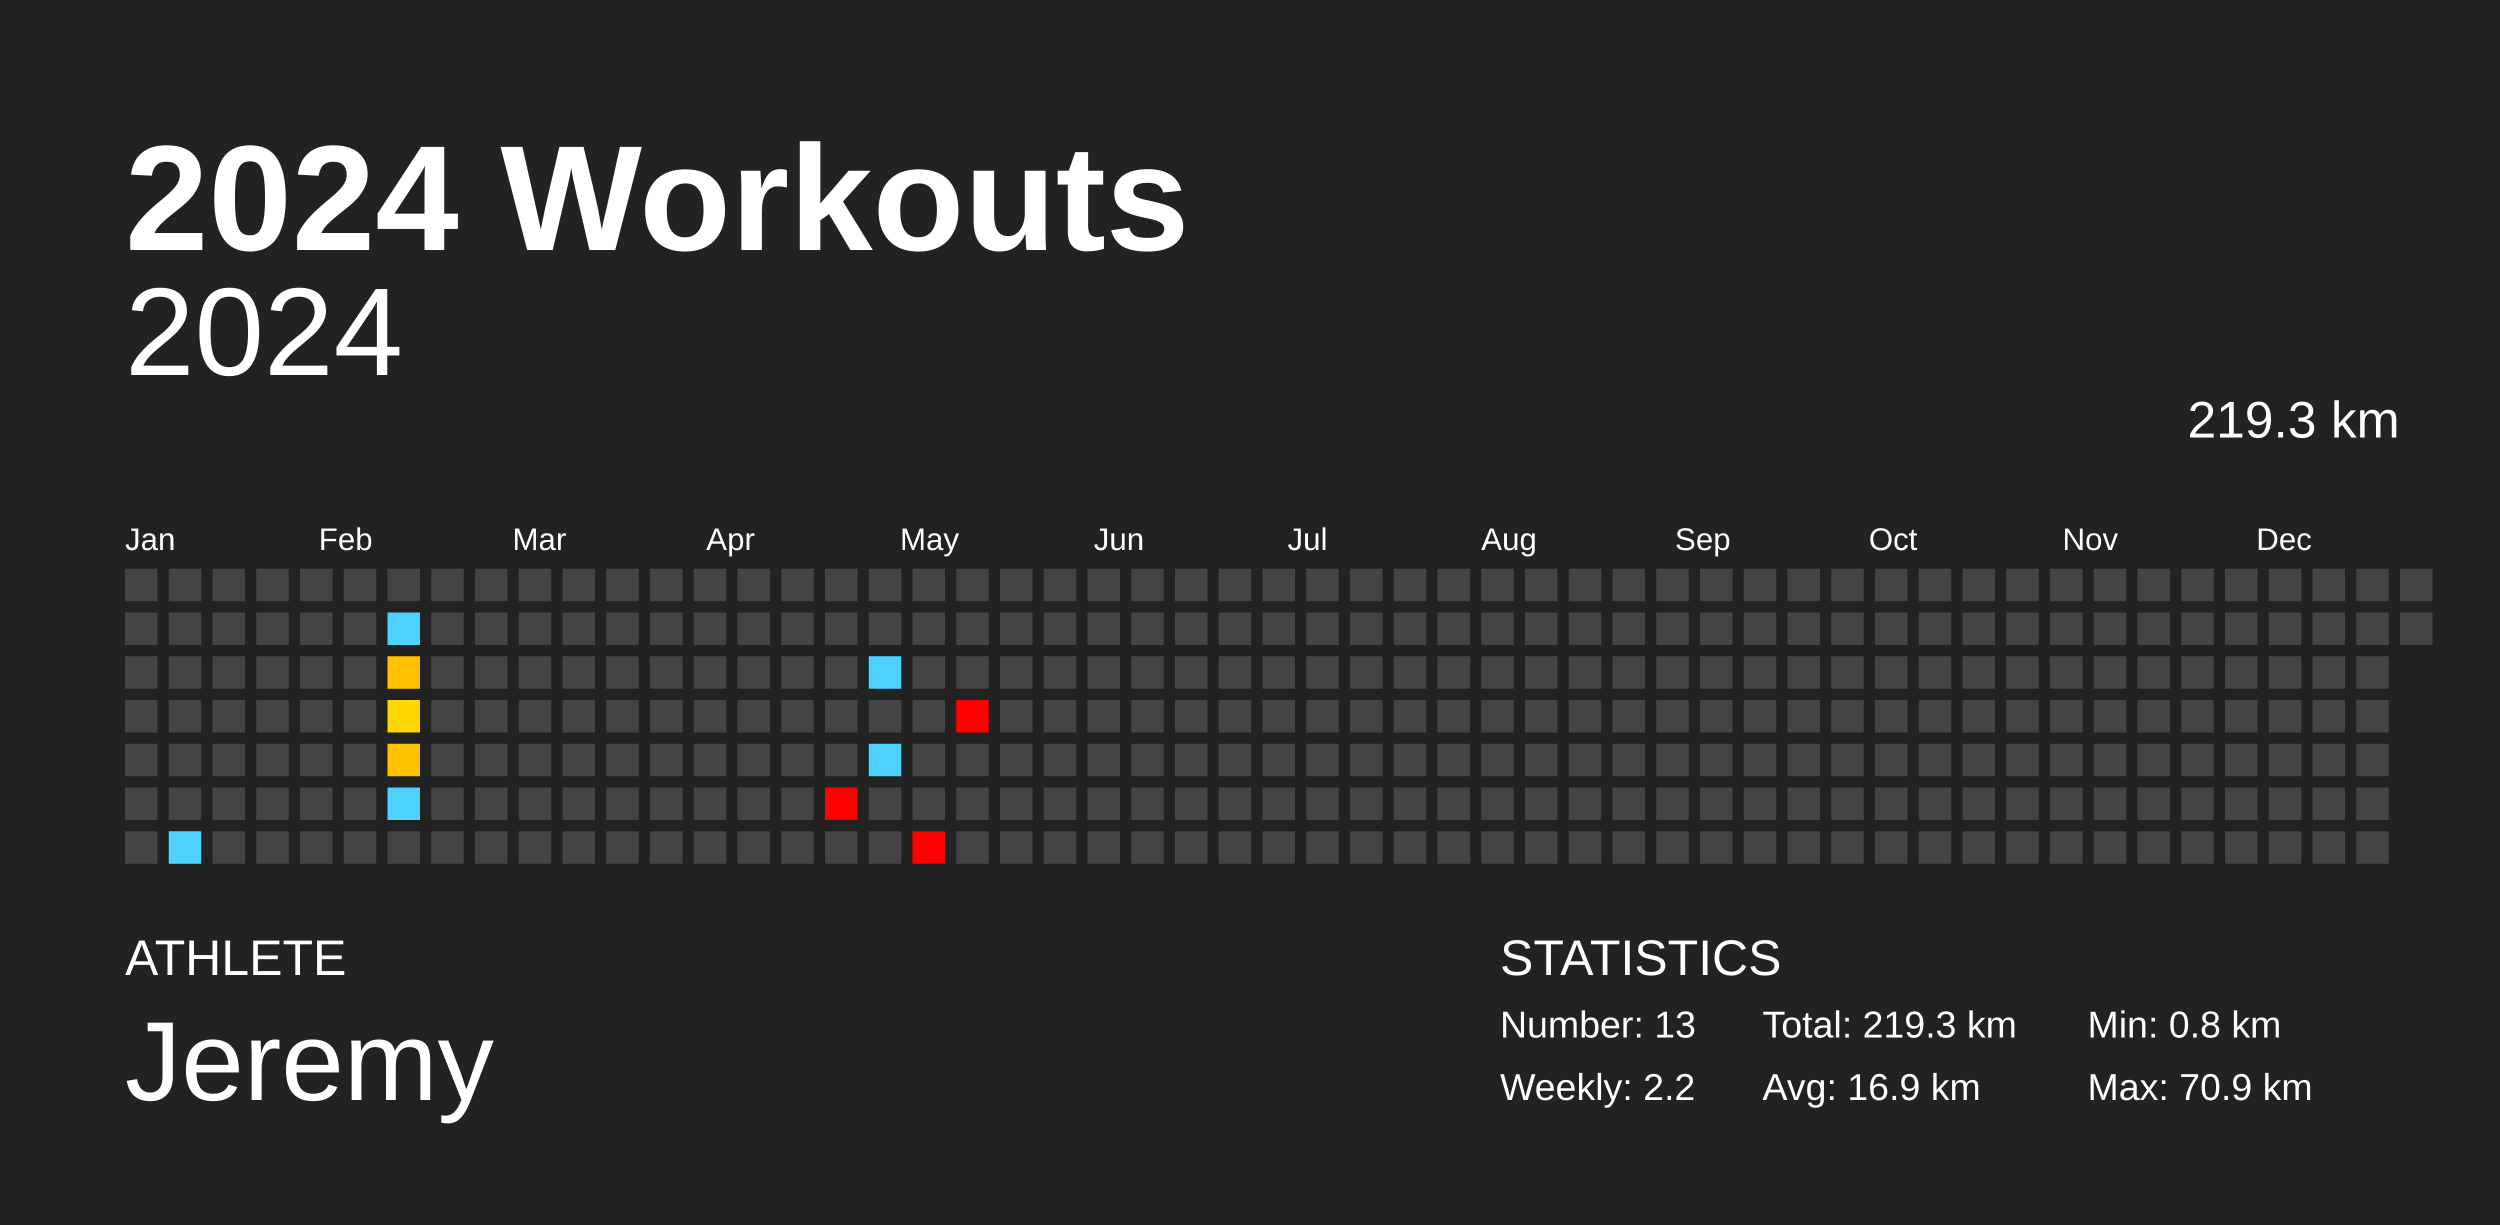
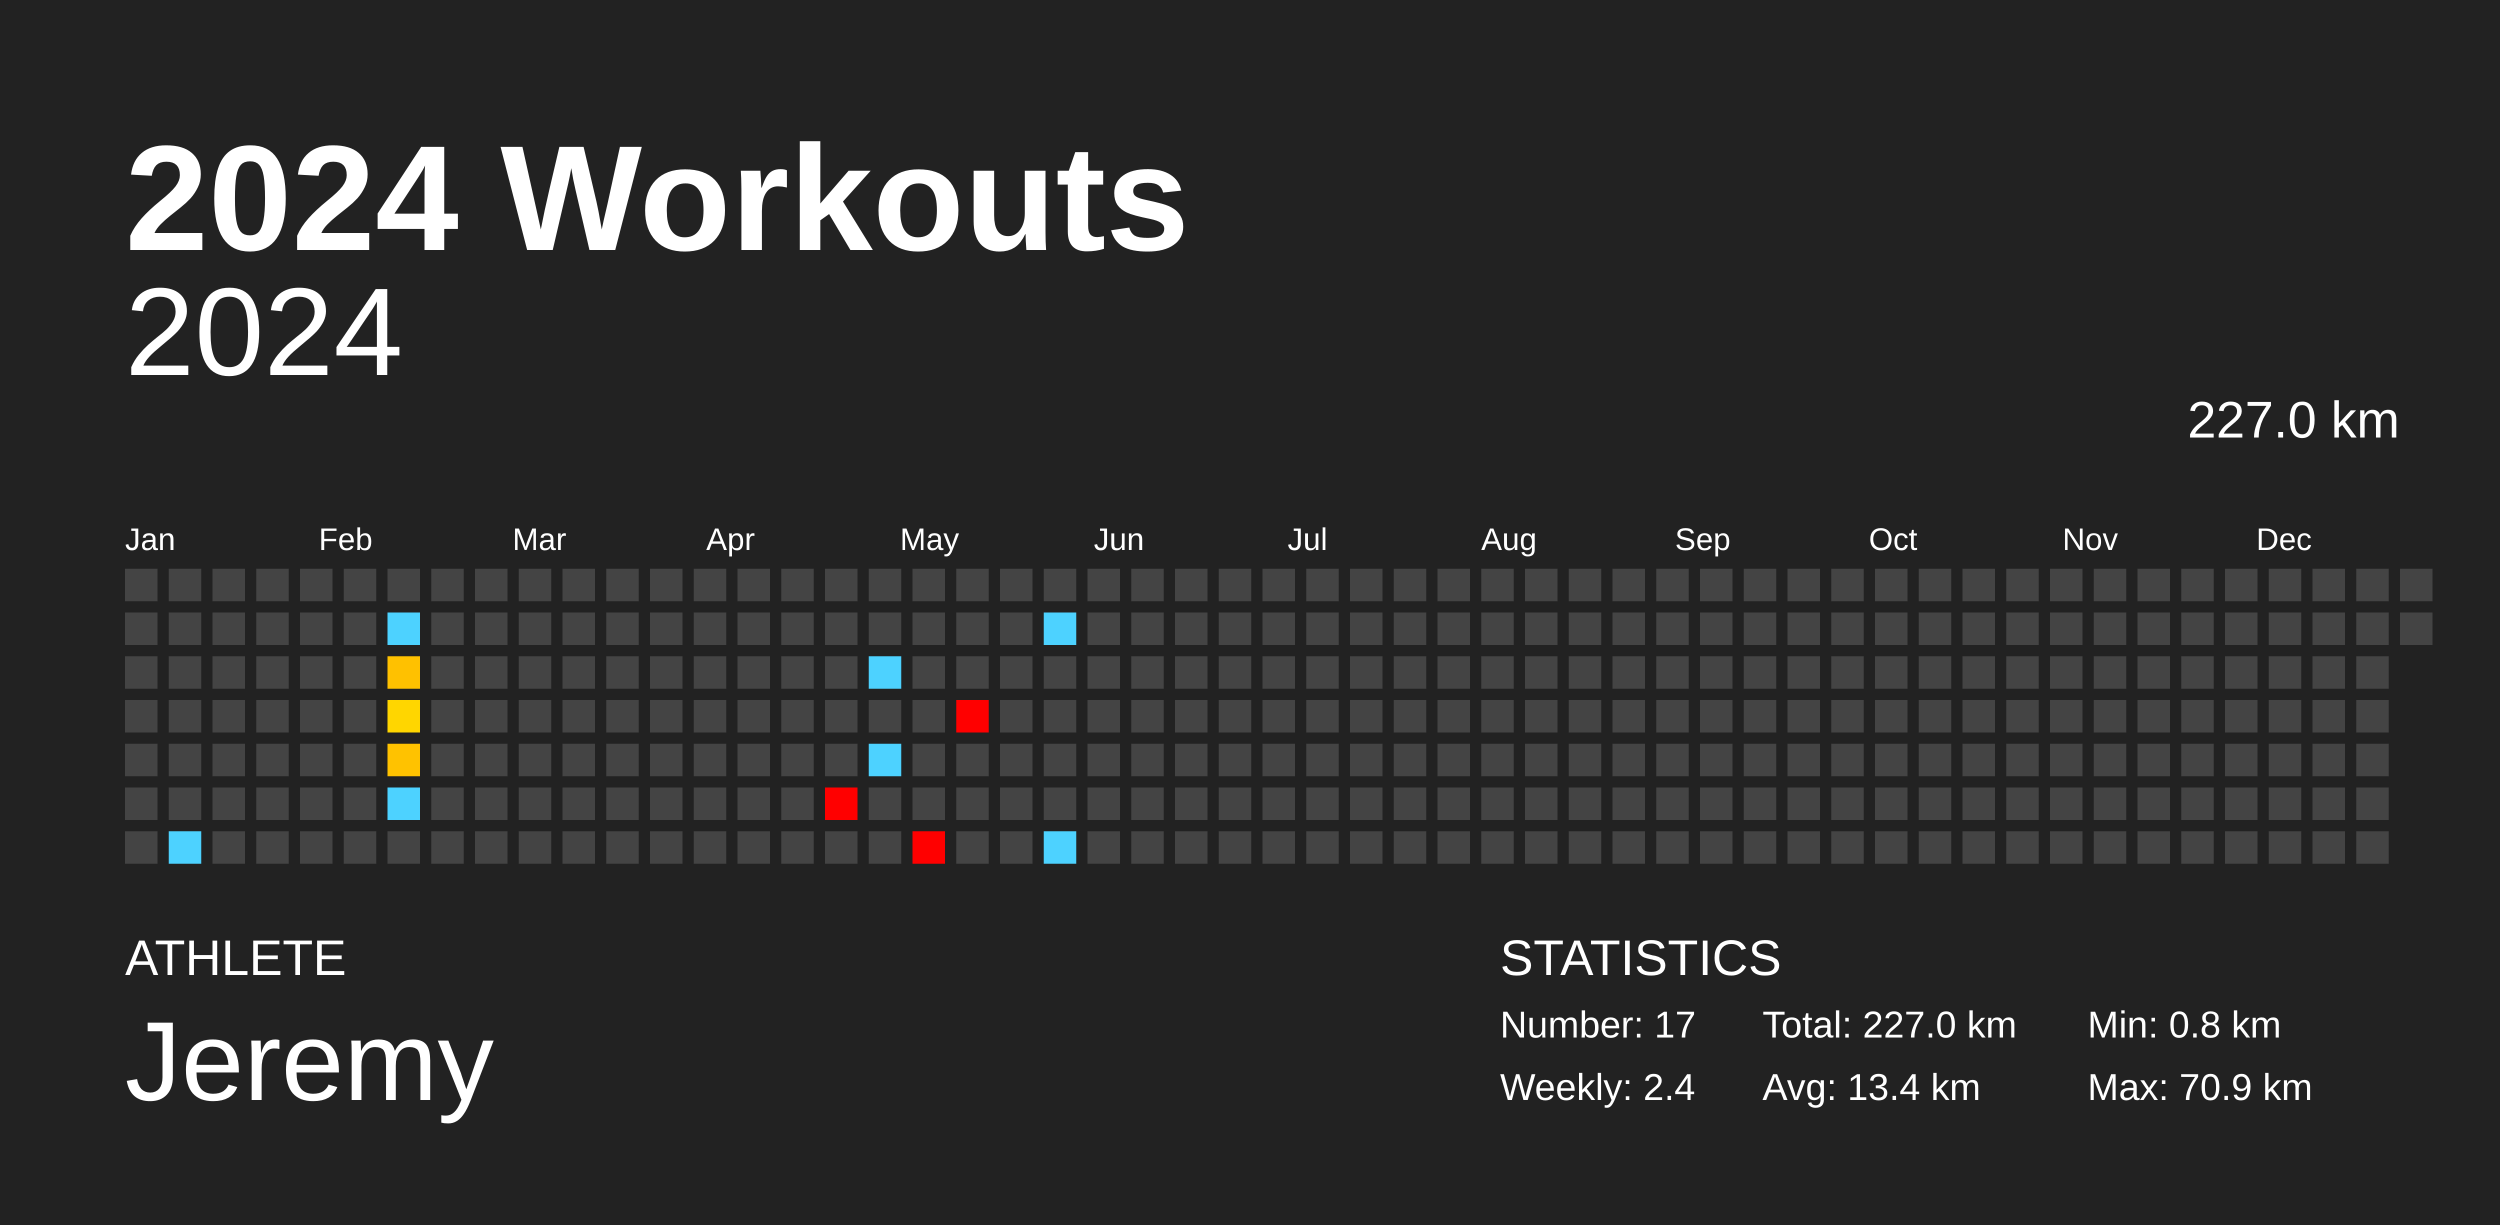
<svg xmlns="http://www.w3.org/2000/svg" baseProfile="full" height="98mm" version="1.1" viewBox="0,0,200,98" width="200mm">
  <defs />
  <rect fill="#222222" height="98" width="200" x="0" y="0" />
  <text fill="#FFFFFF" style="font-size:12px; font-family:Arial; font-weight:bold;" x="10" y="20">2024 Workouts</text>
  <text fill="#FFFFFF" style="font-size:4px; font-family:Arial" x="10" y="78">ATHLETE</text>
  <text fill="#FFFFFF" style="font-size:9px; font-family:Arial" x="10" y="88">Jeremy</text>
  <text fill="#FFFFFF" style="font-size:4px; font-family:Arial" x="120" y="78">STATISTICS</text>
-   <text fill="#FFFFFF" style="font-size:3px; font-family:Arial" x="120" y="83">Number: 13</text>
-   <text fill="#FFFFFF" style="font-size:3px; font-family:Arial" x="120" y="88">Weekly: 2.2</text>
-   <text fill="#FFFFFF" style="font-size:3px; font-family:Arial" x="141" y="83">Total: 219.3 km</text>
-   <text fill="#FFFFFF" style="font-size:3px; font-family:Arial" x="141" y="88">Avg: 16.9 km</text>
+   <text fill="#FFFFFF" style="font-size:3px; font-family:Arial" x="120" y="83">Number: 17</text>
+   <text fill="#FFFFFF" style="font-size:3px; font-family:Arial" x="120" y="88">Weekly: 2.4</text>
+   <text fill="#FFFFFF" style="font-size:3px; font-family:Arial" x="141" y="83">Total: 227.0 km</text>
+   <text fill="#FFFFFF" style="font-size:3px; font-family:Arial" x="141" y="88">Avg: 13.4 km</text>
  <text fill="#FFFFFF" style="font-size:3px; font-family:Arial" x="167" y="83">Min: 0.8 km</text>
  <text fill="#FFFFFF" style="font-size:3px; font-family:Arial" x="167" y="88">Max: 70.9 km</text>
  <text alignment-baseline="hanging" fill="#FFFFFF" style="font-size:10.0px; font-family:Arial;" x="10" y="30">2024</text>
-   <text alignment-baseline="hanging" fill="#FFFFFF" style="font-size:4.125px; font-family:Arial;" x="175" y="35">219.3 km</text>
+   <text alignment-baseline="hanging" fill="#FFFFFF" style="font-size:4.125px; font-family:Arial;" x="175" y="35">227.0 km</text>
  <text fill="#FFFFFF" style="font-size:2.5px; font-family:Arial" x="10.0" y="44">Jan</text>
  <text fill="#FFFFFF" style="font-size:2.5px; font-family:Arial" x="25.5" y="44">Feb</text>
  <text fill="#FFFFFF" style="font-size:2.5px; font-family:Arial" x="41.0" y="44">Mar</text>
  <text fill="#FFFFFF" style="font-size:2.5px; font-family:Arial" x="56.5" y="44">Apr</text>
  <text fill="#FFFFFF" style="font-size:2.5px; font-family:Arial" x="72.0" y="44">May</text>
  <text fill="#FFFFFF" style="font-size:2.5px; font-family:Arial" x="87.5" y="44">Jun</text>
  <text fill="#FFFFFF" style="font-size:2.5px; font-family:Arial" x="103.0" y="44">Jul</text>
  <text fill="#FFFFFF" style="font-size:2.5px; font-family:Arial" x="118.5" y="44">Aug</text>
  <text fill="#FFFFFF" style="font-size:2.5px; font-family:Arial" x="134.0" y="44">Sep</text>
  <text fill="#FFFFFF" style="font-size:2.5px; font-family:Arial" x="149.5" y="44">Oct</text>
  <text fill="#FFFFFF" style="font-size:2.5px; font-family:Arial" x="165.0" y="44">Nov</text>
  <text fill="#FFFFFF" style="font-size:2.5px; font-family:Arial" x="180.5" y="44">Dec</text>
  <rect fill="#444444" height="2.6" width="2.6" x="10.0" y="45.5" />
  <rect fill="#444444" height="2.6" width="2.6" x="10.0" y="49.0" />
  <rect fill="#444444" height="2.6" width="2.6" x="10.0" y="52.5" />
  <rect fill="#444444" height="2.6" width="2.6" x="10.0" y="56.0" />
  <rect fill="#444444" height="2.6" width="2.6" x="10.0" y="59.5" />
  <rect fill="#444444" height="2.6" width="2.6" x="10.0" y="63.0" />
  <rect fill="#444444" height="2.6" width="2.6" x="10.0" y="66.5" />
  <rect fill="#444444" height="2.6" width="2.6" x="13.5" y="45.5" />
  <rect fill="#444444" height="2.6" width="2.6" x="13.5" y="49.0" />
  <rect fill="#444444" height="2.6" width="2.6" x="13.5" y="52.5" />
  <rect fill="#444444" height="2.6" width="2.6" x="13.5" y="56.0" />
  <rect fill="#444444" height="2.6" width="2.6" x="13.5" y="59.5" />
  <rect fill="#444444" height="2.6" width="2.6" x="13.5" y="63.0" />
  <rect fill="#4dd2ff" height="2.6" width="2.6" x="13.5" y="66.5" />
  <rect fill="#444444" height="2.6" width="2.6" x="17.0" y="45.5" />
  <rect fill="#444444" height="2.6" width="2.6" x="17.0" y="49.0" />
  <rect fill="#444444" height="2.6" width="2.6" x="17.0" y="52.5" />
  <rect fill="#444444" height="2.6" width="2.6" x="17.0" y="56.0" />
  <rect fill="#444444" height="2.6" width="2.6" x="17.0" y="59.5" />
  <rect fill="#444444" height="2.6" width="2.6" x="17.0" y="63.0" />
  <rect fill="#444444" height="2.6" width="2.6" x="17.0" y="66.5" />
  <rect fill="#444444" height="2.6" width="2.6" x="20.5" y="45.5" />
  <rect fill="#444444" height="2.6" width="2.6" x="20.5" y="49.0" />
  <rect fill="#444444" height="2.6" width="2.6" x="20.5" y="52.5" />
  <rect fill="#444444" height="2.6" width="2.6" x="20.5" y="56.0" />
  <rect fill="#444444" height="2.6" width="2.6" x="20.5" y="59.5" />
  <rect fill="#444444" height="2.6" width="2.6" x="20.5" y="63.0" />
  <rect fill="#444444" height="2.6" width="2.6" x="20.5" y="66.5" />
  <rect fill="#444444" height="2.6" width="2.6" x="24.0" y="45.5" />
  <rect fill="#444444" height="2.6" width="2.6" x="24.0" y="49.0" />
  <rect fill="#444444" height="2.6" width="2.6" x="24.0" y="52.5" />
  <rect fill="#444444" height="2.6" width="2.6" x="24.0" y="56.0" />
  <rect fill="#444444" height="2.6" width="2.6" x="24.0" y="59.5" />
  <rect fill="#444444" height="2.6" width="2.6" x="24.0" y="63.0" />
  <rect fill="#444444" height="2.6" width="2.6" x="24.0" y="66.5" />
  <rect fill="#444444" height="2.6" width="2.6" x="27.5" y="45.5" />
  <rect fill="#444444" height="2.6" width="2.6" x="27.5" y="49.0" />
  <rect fill="#444444" height="2.6" width="2.6" x="27.5" y="52.5" />
  <rect fill="#444444" height="2.6" width="2.6" x="27.5" y="56.0" />
  <rect fill="#444444" height="2.6" width="2.6" x="27.5" y="59.5" />
  <rect fill="#444444" height="2.6" width="2.6" x="27.5" y="63.0" />
  <rect fill="#444444" height="2.6" width="2.6" x="27.5" y="66.5" />
  <rect fill="#444444" height="2.6" width="2.6" x="31.0" y="45.5" />
  <rect fill="#4dd2ff" height="2.6" width="2.6" x="31.0" y="49.0" />
  <rect fill="#ffc100" height="2.6" width="2.6" x="31.0" y="52.5" />
  <rect fill="#ffd600" height="2.6" width="2.6" x="31.0" y="56.0" />
  <rect fill="#ffc200" height="2.6" width="2.6" x="31.0" y="59.5" />
  <rect fill="#4dd2ff" height="2.6" width="2.6" x="31.0" y="63.0" />
  <rect fill="#444444" height="2.6" width="2.6" x="31.0" y="66.5" />
  <rect fill="#444444" height="2.6" width="2.6" x="34.5" y="45.5" />
  <rect fill="#444444" height="2.6" width="2.6" x="34.5" y="49.0" />
  <rect fill="#444444" height="2.6" width="2.6" x="34.5" y="52.5" />
  <rect fill="#444444" height="2.6" width="2.6" x="34.5" y="56.0" />
  <rect fill="#444444" height="2.6" width="2.6" x="34.5" y="59.5" />
  <rect fill="#444444" height="2.6" width="2.6" x="34.5" y="63.0" />
  <rect fill="#444444" height="2.6" width="2.6" x="34.5" y="66.5" />
  <rect fill="#444444" height="2.6" width="2.6" x="38.0" y="45.5" />
  <rect fill="#444444" height="2.6" width="2.6" x="38.0" y="49.0" />
  <rect fill="#444444" height="2.6" width="2.6" x="38.0" y="52.5" />
  <rect fill="#444444" height="2.6" width="2.6" x="38.0" y="56.0" />
  <rect fill="#444444" height="2.6" width="2.6" x="38.0" y="59.5" />
  <rect fill="#444444" height="2.6" width="2.6" x="38.0" y="63.0" />
  <rect fill="#444444" height="2.6" width="2.6" x="38.0" y="66.5" />
  <rect fill="#444444" height="2.6" width="2.6" x="41.5" y="45.5" />
  <rect fill="#444444" height="2.6" width="2.6" x="41.5" y="49.0" />
  <rect fill="#444444" height="2.6" width="2.6" x="41.5" y="52.5" />
  <rect fill="#444444" height="2.6" width="2.6" x="41.5" y="56.0" />
  <rect fill="#444444" height="2.6" width="2.6" x="41.5" y="59.5" />
  <rect fill="#444444" height="2.6" width="2.6" x="41.5" y="63.0" />
  <rect fill="#444444" height="2.6" width="2.6" x="41.5" y="66.5" />
  <rect fill="#444444" height="2.6" width="2.6" x="45.0" y="45.5" />
  <rect fill="#444444" height="2.6" width="2.6" x="45.0" y="49.0" />
  <rect fill="#444444" height="2.6" width="2.6" x="45.0" y="52.5" />
  <rect fill="#444444" height="2.6" width="2.6" x="45.0" y="56.0" />
  <rect fill="#444444" height="2.6" width="2.6" x="45.0" y="59.5" />
  <rect fill="#444444" height="2.6" width="2.6" x="45.0" y="63.0" />
  <rect fill="#444444" height="2.6" width="2.6" x="45.0" y="66.5" />
  <rect fill="#444444" height="2.6" width="2.6" x="48.5" y="45.5" />
  <rect fill="#444444" height="2.6" width="2.6" x="48.5" y="49.0" />
  <rect fill="#444444" height="2.6" width="2.6" x="48.5" y="52.5" />
  <rect fill="#444444" height="2.6" width="2.6" x="48.5" y="56.0" />
  <rect fill="#444444" height="2.6" width="2.6" x="48.5" y="59.5" />
  <rect fill="#444444" height="2.6" width="2.6" x="48.5" y="63.0" />
  <rect fill="#444444" height="2.6" width="2.6" x="48.5" y="66.5" />
  <rect fill="#444444" height="2.6" width="2.6" x="52.0" y="45.5" />
  <rect fill="#444444" height="2.6" width="2.6" x="52.0" y="49.0" />
  <rect fill="#444444" height="2.6" width="2.6" x="52.0" y="52.5" />
  <rect fill="#444444" height="2.6" width="2.6" x="52.0" y="56.0" />
  <rect fill="#444444" height="2.6" width="2.6" x="52.0" y="59.5" />
  <rect fill="#444444" height="2.6" width="2.6" x="52.0" y="63.0" />
  <rect fill="#444444" height="2.6" width="2.6" x="52.0" y="66.5" />
  <rect fill="#444444" height="2.6" width="2.6" x="55.5" y="45.5" />
  <rect fill="#444444" height="2.6" width="2.6" x="55.5" y="49.0" />
  <rect fill="#444444" height="2.6" width="2.6" x="55.5" y="52.5" />
  <rect fill="#444444" height="2.6" width="2.6" x="55.5" y="56.0" />
  <rect fill="#444444" height="2.6" width="2.6" x="55.5" y="59.5" />
  <rect fill="#444444" height="2.6" width="2.6" x="55.5" y="63.0" />
  <rect fill="#444444" height="2.6" width="2.6" x="55.5" y="66.5" />
  <rect fill="#444444" height="2.6" width="2.6" x="59.0" y="45.5" />
  <rect fill="#444444" height="2.6" width="2.6" x="59.0" y="49.0" />
  <rect fill="#444444" height="2.6" width="2.6" x="59.0" y="52.5" />
  <rect fill="#444444" height="2.6" width="2.6" x="59.0" y="56.0" />
  <rect fill="#444444" height="2.6" width="2.6" x="59.0" y="59.5" />
  <rect fill="#444444" height="2.6" width="2.6" x="59.0" y="63.0" />
  <rect fill="#444444" height="2.6" width="2.6" x="59.0" y="66.5" />
  <rect fill="#444444" height="2.6" width="2.6" x="62.5" y="45.5" />
  <rect fill="#444444" height="2.6" width="2.6" x="62.5" y="49.0" />
  <rect fill="#444444" height="2.6" width="2.6" x="62.5" y="52.5" />
  <rect fill="#444444" height="2.6" width="2.6" x="62.5" y="56.0" />
  <rect fill="#444444" height="2.6" width="2.6" x="62.5" y="59.5" />
  <rect fill="#444444" height="2.6" width="2.6" x="62.5" y="63.0" />
  <rect fill="#444444" height="2.6" width="2.6" x="62.5" y="66.5" />
  <rect fill="#444444" height="2.6" width="2.6" x="66.0" y="45.5" />
  <rect fill="#444444" height="2.6" width="2.6" x="66.0" y="49.0" />
  <rect fill="#444444" height="2.6" width="2.6" x="66.0" y="52.5" />
  <rect fill="#444444" height="2.6" width="2.6" x="66.0" y="56.0" />
  <rect fill="#444444" height="2.6" width="2.6" x="66.0" y="59.5" />
  <rect fill="red" height="2.6" width="2.6" x="66.0" y="63.0" />
  <rect fill="#444444" height="2.6" width="2.6" x="66.0" y="66.5" />
  <rect fill="#444444" height="2.6" width="2.6" x="69.5" y="45.5" />
  <rect fill="#444444" height="2.6" width="2.6" x="69.5" y="49.0" />
  <rect fill="#4dd2ff" height="2.6" width="2.6" x="69.5" y="52.5" />
  <rect fill="#444444" height="2.6" width="2.6" x="69.5" y="56.0" />
  <rect fill="#4dd2ff" height="2.6" width="2.6" x="69.5" y="59.5" />
  <rect fill="#444444" height="2.6" width="2.6" x="69.5" y="63.0" />
  <rect fill="#444444" height="2.6" width="2.6" x="69.5" y="66.5" />
  <rect fill="#444444" height="2.6" width="2.6" x="73.0" y="45.5" />
  <rect fill="#444444" height="2.6" width="2.6" x="73.0" y="49.0" />
  <rect fill="#444444" height="2.6" width="2.6" x="73.0" y="52.5" />
  <rect fill="#444444" height="2.6" width="2.6" x="73.0" y="56.0" />
  <rect fill="#444444" height="2.6" width="2.6" x="73.0" y="59.5" />
  <rect fill="#444444" height="2.6" width="2.6" x="73.0" y="63.0" />
  <rect fill="red" height="2.6" width="2.6" x="73.0" y="66.5" />
  <rect fill="#444444" height="2.6" width="2.6" x="76.5" y="45.5" />
  <rect fill="#444444" height="2.6" width="2.6" x="76.5" y="49.0" />
  <rect fill="#444444" height="2.6" width="2.6" x="76.5" y="52.5" />
  <rect fill="red" height="2.6" width="2.6" x="76.5" y="56.0" />
  <rect fill="#444444" height="2.6" width="2.6" x="76.5" y="59.5" />
  <rect fill="#444444" height="2.6" width="2.6" x="76.5" y="63.0" />
  <rect fill="#444444" height="2.6" width="2.6" x="76.5" y="66.5" />
  <rect fill="#444444" height="2.6" width="2.6" x="80.0" y="45.5" />
  <rect fill="#444444" height="2.6" width="2.6" x="80.0" y="49.0" />
  <rect fill="#444444" height="2.6" width="2.6" x="80.0" y="52.5" />
  <rect fill="#444444" height="2.6" width="2.6" x="80.0" y="56.0" />
  <rect fill="#444444" height="2.6" width="2.6" x="80.0" y="59.5" />
  <rect fill="#444444" height="2.6" width="2.6" x="80.0" y="63.0" />
  <rect fill="#444444" height="2.6" width="2.6" x="80.0" y="66.5" />
  <rect fill="#444444" height="2.6" width="2.6" x="83.5" y="45.5" />
-   <rect fill="#444444" height="2.6" width="2.6" x="83.5" y="49.0" />
+   <rect fill="#4dd2ff" height="2.6" width="2.6" x="83.5" y="49.0" />
  <rect fill="#444444" height="2.6" width="2.6" x="83.5" y="52.5" />
  <rect fill="#444444" height="2.6" width="2.6" x="83.5" y="56.0" />
  <rect fill="#444444" height="2.6" width="2.6" x="83.5" y="59.5" />
  <rect fill="#444444" height="2.6" width="2.6" x="83.5" y="63.0" />
-   <rect fill="#444444" height="2.6" width="2.6" x="83.5" y="66.5" />
+   <rect fill="#4dd2ff" height="2.6" width="2.6" x="83.5" y="66.5" />
  <rect fill="#444444" height="2.6" width="2.6" x="87.0" y="45.5" />
  <rect fill="#444444" height="2.6" width="2.6" x="87.0" y="49.0" />
  <rect fill="#444444" height="2.6" width="2.6" x="87.0" y="52.5" />
  <rect fill="#444444" height="2.6" width="2.6" x="87.0" y="56.0" />
  <rect fill="#444444" height="2.6" width="2.6" x="87.0" y="59.5" />
  <rect fill="#444444" height="2.6" width="2.6" x="87.0" y="63.0" />
  <rect fill="#444444" height="2.6" width="2.6" x="87.0" y="66.5" />
  <rect fill="#444444" height="2.6" width="2.6" x="90.5" y="45.5" />
  <rect fill="#444444" height="2.6" width="2.6" x="90.5" y="49.0" />
  <rect fill="#444444" height="2.6" width="2.6" x="90.5" y="52.5" />
  <rect fill="#444444" height="2.6" width="2.6" x="90.5" y="56.0" />
  <rect fill="#444444" height="2.6" width="2.6" x="90.5" y="59.5" />
  <rect fill="#444444" height="2.6" width="2.6" x="90.5" y="63.0" />
  <rect fill="#444444" height="2.6" width="2.6" x="90.5" y="66.5" />
  <rect fill="#444444" height="2.6" width="2.6" x="94.0" y="45.5" />
  <rect fill="#444444" height="2.6" width="2.6" x="94.0" y="49.0" />
  <rect fill="#444444" height="2.6" width="2.6" x="94.0" y="52.5" />
  <rect fill="#444444" height="2.6" width="2.6" x="94.0" y="56.0" />
  <rect fill="#444444" height="2.6" width="2.6" x="94.0" y="59.5" />
  <rect fill="#444444" height="2.6" width="2.6" x="94.0" y="63.0" />
  <rect fill="#444444" height="2.6" width="2.6" x="94.0" y="66.5" />
  <rect fill="#444444" height="2.6" width="2.6" x="97.5" y="45.5" />
  <rect fill="#444444" height="2.6" width="2.6" x="97.5" y="49.0" />
  <rect fill="#444444" height="2.6" width="2.6" x="97.5" y="52.5" />
  <rect fill="#444444" height="2.6" width="2.6" x="97.5" y="56.0" />
  <rect fill="#444444" height="2.6" width="2.6" x="97.5" y="59.5" />
  <rect fill="#444444" height="2.6" width="2.6" x="97.5" y="63.0" />
  <rect fill="#444444" height="2.6" width="2.6" x="97.5" y="66.5" />
  <rect fill="#444444" height="2.6" width="2.6" x="101.0" y="45.5" />
  <rect fill="#444444" height="2.6" width="2.6" x="101.0" y="49.0" />
  <rect fill="#444444" height="2.6" width="2.6" x="101.0" y="52.5" />
  <rect fill="#444444" height="2.6" width="2.6" x="101.0" y="56.0" />
  <rect fill="#444444" height="2.6" width="2.6" x="101.0" y="59.5" />
  <rect fill="#444444" height="2.6" width="2.6" x="101.0" y="63.0" />
  <rect fill="#444444" height="2.6" width="2.6" x="101.0" y="66.5" />
  <rect fill="#444444" height="2.6" width="2.6" x="104.5" y="45.5" />
  <rect fill="#444444" height="2.6" width="2.6" x="104.5" y="49.0" />
  <rect fill="#444444" height="2.6" width="2.6" x="104.5" y="52.5" />
  <rect fill="#444444" height="2.6" width="2.6" x="104.5" y="56.0" />
  <rect fill="#444444" height="2.6" width="2.6" x="104.5" y="59.5" />
  <rect fill="#444444" height="2.6" width="2.6" x="104.5" y="63.0" />
  <rect fill="#444444" height="2.6" width="2.6" x="104.5" y="66.5" />
  <rect fill="#444444" height="2.6" width="2.6" x="108.0" y="45.5" />
  <rect fill="#444444" height="2.6" width="2.6" x="108.0" y="49.0" />
  <rect fill="#444444" height="2.6" width="2.6" x="108.0" y="52.5" />
  <rect fill="#444444" height="2.6" width="2.6" x="108.0" y="56.0" />
  <rect fill="#444444" height="2.6" width="2.6" x="108.0" y="59.5" />
  <rect fill="#444444" height="2.6" width="2.6" x="108.0" y="63.0" />
  <rect fill="#444444" height="2.6" width="2.6" x="108.0" y="66.5" />
  <rect fill="#444444" height="2.6" width="2.6" x="111.5" y="45.5" />
  <rect fill="#444444" height="2.6" width="2.6" x="111.5" y="49.0" />
  <rect fill="#444444" height="2.6" width="2.6" x="111.5" y="52.5" />
  <rect fill="#444444" height="2.6" width="2.6" x="111.5" y="56.0" />
  <rect fill="#444444" height="2.6" width="2.6" x="111.5" y="59.5" />
  <rect fill="#444444" height="2.6" width="2.6" x="111.5" y="63.0" />
  <rect fill="#444444" height="2.6" width="2.6" x="111.5" y="66.5" />
  <rect fill="#444444" height="2.6" width="2.6" x="115.0" y="45.5" />
  <rect fill="#444444" height="2.6" width="2.6" x="115.0" y="49.0" />
  <rect fill="#444444" height="2.6" width="2.6" x="115.0" y="52.5" />
  <rect fill="#444444" height="2.6" width="2.6" x="115.0" y="56.0" />
  <rect fill="#444444" height="2.6" width="2.6" x="115.0" y="59.5" />
  <rect fill="#444444" height="2.6" width="2.6" x="115.0" y="63.0" />
  <rect fill="#444444" height="2.6" width="2.6" x="115.0" y="66.5" />
  <rect fill="#444444" height="2.6" width="2.6" x="118.5" y="45.5" />
  <rect fill="#444444" height="2.6" width="2.6" x="118.5" y="49.0" />
  <rect fill="#444444" height="2.6" width="2.6" x="118.5" y="52.5" />
  <rect fill="#444444" height="2.6" width="2.6" x="118.5" y="56.0" />
  <rect fill="#444444" height="2.6" width="2.6" x="118.5" y="59.5" />
  <rect fill="#444444" height="2.6" width="2.6" x="118.5" y="63.0" />
  <rect fill="#444444" height="2.6" width="2.6" x="118.5" y="66.5" />
  <rect fill="#444444" height="2.6" width="2.6" x="122.0" y="45.5" />
  <rect fill="#444444" height="2.6" width="2.6" x="122.0" y="49.0" />
  <rect fill="#444444" height="2.6" width="2.6" x="122.0" y="52.5" />
  <rect fill="#444444" height="2.6" width="2.6" x="122.0" y="56.0" />
  <rect fill="#444444" height="2.6" width="2.6" x="122.0" y="59.5" />
  <rect fill="#444444" height="2.6" width="2.6" x="122.0" y="63.0" />
  <rect fill="#444444" height="2.6" width="2.6" x="122.0" y="66.5" />
  <rect fill="#444444" height="2.6" width="2.6" x="125.5" y="45.5" />
  <rect fill="#444444" height="2.6" width="2.6" x="125.5" y="49.0" />
  <rect fill="#444444" height="2.6" width="2.6" x="125.5" y="52.5" />
  <rect fill="#444444" height="2.6" width="2.6" x="125.5" y="56.0" />
  <rect fill="#444444" height="2.6" width="2.6" x="125.5" y="59.5" />
  <rect fill="#444444" height="2.6" width="2.6" x="125.5" y="63.0" />
  <rect fill="#444444" height="2.6" width="2.6" x="125.5" y="66.5" />
  <rect fill="#444444" height="2.6" width="2.6" x="129.0" y="45.5" />
  <rect fill="#444444" height="2.6" width="2.6" x="129.0" y="49.0" />
  <rect fill="#444444" height="2.6" width="2.6" x="129.0" y="52.5" />
  <rect fill="#444444" height="2.6" width="2.6" x="129.0" y="56.0" />
  <rect fill="#444444" height="2.6" width="2.6" x="129.0" y="59.5" />
  <rect fill="#444444" height="2.6" width="2.6" x="129.0" y="63.0" />
  <rect fill="#444444" height="2.6" width="2.6" x="129.0" y="66.5" />
  <rect fill="#444444" height="2.6" width="2.6" x="132.5" y="45.5" />
  <rect fill="#444444" height="2.6" width="2.6" x="132.5" y="49.0" />
  <rect fill="#444444" height="2.6" width="2.6" x="132.5" y="52.5" />
  <rect fill="#444444" height="2.6" width="2.6" x="132.5" y="56.0" />
  <rect fill="#444444" height="2.6" width="2.6" x="132.5" y="59.5" />
  <rect fill="#444444" height="2.6" width="2.6" x="132.5" y="63.0" />
  <rect fill="#444444" height="2.6" width="2.6" x="132.5" y="66.5" />
  <rect fill="#444444" height="2.6" width="2.6" x="136.0" y="45.5" />
  <rect fill="#444444" height="2.6" width="2.6" x="136.0" y="49.0" />
  <rect fill="#444444" height="2.6" width="2.6" x="136.0" y="52.5" />
  <rect fill="#444444" height="2.6" width="2.6" x="136.0" y="56.0" />
  <rect fill="#444444" height="2.6" width="2.6" x="136.0" y="59.5" />
  <rect fill="#444444" height="2.6" width="2.6" x="136.0" y="63.0" />
  <rect fill="#444444" height="2.6" width="2.6" x="136.0" y="66.5" />
  <rect fill="#444444" height="2.6" width="2.6" x="139.5" y="45.5" />
  <rect fill="#444444" height="2.6" width="2.6" x="139.5" y="49.0" />
  <rect fill="#444444" height="2.6" width="2.6" x="139.5" y="52.5" />
  <rect fill="#444444" height="2.6" width="2.6" x="139.5" y="56.0" />
  <rect fill="#444444" height="2.6" width="2.6" x="139.5" y="59.5" />
  <rect fill="#444444" height="2.6" width="2.6" x="139.5" y="63.0" />
  <rect fill="#444444" height="2.6" width="2.6" x="139.5" y="66.5" />
  <rect fill="#444444" height="2.6" width="2.6" x="143.0" y="45.5" />
  <rect fill="#444444" height="2.6" width="2.6" x="143.0" y="49.0" />
  <rect fill="#444444" height="2.6" width="2.6" x="143.0" y="52.5" />
  <rect fill="#444444" height="2.6" width="2.6" x="143.0" y="56.0" />
  <rect fill="#444444" height="2.6" width="2.6" x="143.0" y="59.5" />
  <rect fill="#444444" height="2.6" width="2.6" x="143.0" y="63.0" />
  <rect fill="#444444" height="2.6" width="2.6" x="143.0" y="66.5" />
  <rect fill="#444444" height="2.6" width="2.6" x="146.5" y="45.5" />
  <rect fill="#444444" height="2.6" width="2.6" x="146.5" y="49.0" />
  <rect fill="#444444" height="2.6" width="2.6" x="146.5" y="52.5" />
  <rect fill="#444444" height="2.6" width="2.6" x="146.5" y="56.0" />
  <rect fill="#444444" height="2.6" width="2.6" x="146.5" y="59.5" />
  <rect fill="#444444" height="2.6" width="2.6" x="146.5" y="63.0" />
  <rect fill="#444444" height="2.6" width="2.6" x="146.5" y="66.5" />
  <rect fill="#444444" height="2.6" width="2.6" x="150.0" y="45.5" />
  <rect fill="#444444" height="2.6" width="2.6" x="150.0" y="49.0" />
  <rect fill="#444444" height="2.6" width="2.6" x="150.0" y="52.5" />
  <rect fill="#444444" height="2.6" width="2.6" x="150.0" y="56.0" />
  <rect fill="#444444" height="2.6" width="2.6" x="150.0" y="59.5" />
  <rect fill="#444444" height="2.6" width="2.6" x="150.0" y="63.0" />
  <rect fill="#444444" height="2.6" width="2.6" x="150.0" y="66.5" />
  <rect fill="#444444" height="2.6" width="2.6" x="153.5" y="45.5" />
  <rect fill="#444444" height="2.6" width="2.6" x="153.5" y="49.0" />
  <rect fill="#444444" height="2.6" width="2.6" x="153.5" y="52.5" />
  <rect fill="#444444" height="2.6" width="2.6" x="153.5" y="56.0" />
  <rect fill="#444444" height="2.6" width="2.6" x="153.5" y="59.5" />
  <rect fill="#444444" height="2.6" width="2.6" x="153.5" y="63.0" />
  <rect fill="#444444" height="2.6" width="2.6" x="153.5" y="66.5" />
  <rect fill="#444444" height="2.6" width="2.6" x="157.0" y="45.5" />
  <rect fill="#444444" height="2.6" width="2.6" x="157.0" y="49.0" />
  <rect fill="#444444" height="2.6" width="2.6" x="157.0" y="52.5" />
  <rect fill="#444444" height="2.6" width="2.6" x="157.0" y="56.0" />
  <rect fill="#444444" height="2.6" width="2.6" x="157.0" y="59.5" />
  <rect fill="#444444" height="2.6" width="2.6" x="157.0" y="63.0" />
  <rect fill="#444444" height="2.6" width="2.6" x="157.0" y="66.5" />
  <rect fill="#444444" height="2.6" width="2.6" x="160.5" y="45.5" />
  <rect fill="#444444" height="2.6" width="2.6" x="160.5" y="49.0" />
  <rect fill="#444444" height="2.6" width="2.6" x="160.5" y="52.5" />
  <rect fill="#444444" height="2.6" width="2.6" x="160.5" y="56.0" />
  <rect fill="#444444" height="2.6" width="2.6" x="160.5" y="59.5" />
  <rect fill="#444444" height="2.6" width="2.6" x="160.5" y="63.0" />
  <rect fill="#444444" height="2.6" width="2.6" x="160.5" y="66.5" />
  <rect fill="#444444" height="2.6" width="2.6" x="164.0" y="45.5" />
  <rect fill="#444444" height="2.6" width="2.6" x="164.0" y="49.0" />
  <rect fill="#444444" height="2.6" width="2.6" x="164.0" y="52.5" />
  <rect fill="#444444" height="2.6" width="2.6" x="164.0" y="56.0" />
  <rect fill="#444444" height="2.6" width="2.6" x="164.0" y="59.5" />
  <rect fill="#444444" height="2.6" width="2.6" x="164.0" y="63.0" />
  <rect fill="#444444" height="2.6" width="2.6" x="164.0" y="66.5" />
  <rect fill="#444444" height="2.6" width="2.6" x="167.5" y="45.5" />
  <rect fill="#444444" height="2.6" width="2.6" x="167.5" y="49.0" />
  <rect fill="#444444" height="2.6" width="2.6" x="167.5" y="52.5" />
  <rect fill="#444444" height="2.6" width="2.6" x="167.5" y="56.0" />
  <rect fill="#444444" height="2.6" width="2.6" x="167.5" y="59.5" />
  <rect fill="#444444" height="2.6" width="2.6" x="167.5" y="63.0" />
  <rect fill="#444444" height="2.6" width="2.6" x="167.5" y="66.5" />
  <rect fill="#444444" height="2.6" width="2.6" x="171.0" y="45.5" />
  <rect fill="#444444" height="2.6" width="2.6" x="171.0" y="49.0" />
  <rect fill="#444444" height="2.6" width="2.6" x="171.0" y="52.5" />
  <rect fill="#444444" height="2.6" width="2.6" x="171.0" y="56.0" />
  <rect fill="#444444" height="2.6" width="2.6" x="171.0" y="59.5" />
  <rect fill="#444444" height="2.6" width="2.6" x="171.0" y="63.0" />
  <rect fill="#444444" height="2.6" width="2.6" x="171.0" y="66.5" />
  <rect fill="#444444" height="2.6" width="2.6" x="174.5" y="45.5" />
  <rect fill="#444444" height="2.6" width="2.6" x="174.5" y="49.0" />
  <rect fill="#444444" height="2.6" width="2.6" x="174.5" y="52.5" />
  <rect fill="#444444" height="2.6" width="2.6" x="174.5" y="56.0" />
  <rect fill="#444444" height="2.6" width="2.6" x="174.5" y="59.5" />
  <rect fill="#444444" height="2.6" width="2.6" x="174.5" y="63.0" />
  <rect fill="#444444" height="2.6" width="2.6" x="174.5" y="66.5" />
  <rect fill="#444444" height="2.6" width="2.6" x="178.0" y="45.5" />
  <rect fill="#444444" height="2.6" width="2.6" x="178.0" y="49.0" />
  <rect fill="#444444" height="2.6" width="2.6" x="178.0" y="52.5" />
  <rect fill="#444444" height="2.6" width="2.6" x="178.0" y="56.0" />
  <rect fill="#444444" height="2.6" width="2.6" x="178.0" y="59.5" />
  <rect fill="#444444" height="2.6" width="2.6" x="178.0" y="63.0" />
  <rect fill="#444444" height="2.6" width="2.6" x="178.0" y="66.5" />
  <rect fill="#444444" height="2.6" width="2.6" x="181.5" y="45.5" />
  <rect fill="#444444" height="2.6" width="2.6" x="181.5" y="49.0" />
  <rect fill="#444444" height="2.6" width="2.6" x="181.5" y="52.5" />
  <rect fill="#444444" height="2.6" width="2.6" x="181.5" y="56.0" />
  <rect fill="#444444" height="2.6" width="2.6" x="181.5" y="59.5" />
  <rect fill="#444444" height="2.6" width="2.6" x="181.5" y="63.0" />
  <rect fill="#444444" height="2.6" width="2.6" x="181.5" y="66.5" />
  <rect fill="#444444" height="2.6" width="2.6" x="185.0" y="45.5" />
  <rect fill="#444444" height="2.6" width="2.6" x="185.0" y="49.0" />
  <rect fill="#444444" height="2.6" width="2.6" x="185.0" y="52.5" />
  <rect fill="#444444" height="2.6" width="2.6" x="185.0" y="56.0" />
  <rect fill="#444444" height="2.6" width="2.6" x="185.0" y="59.5" />
  <rect fill="#444444" height="2.6" width="2.6" x="185.0" y="63.0" />
  <rect fill="#444444" height="2.6" width="2.6" x="185.0" y="66.5" />
  <rect fill="#444444" height="2.6" width="2.6" x="188.5" y="45.5" />
  <rect fill="#444444" height="2.6" width="2.6" x="188.5" y="49.0" />
  <rect fill="#444444" height="2.6" width="2.6" x="188.5" y="52.5" />
  <rect fill="#444444" height="2.6" width="2.6" x="188.5" y="56.0" />
  <rect fill="#444444" height="2.6" width="2.6" x="188.5" y="59.5" />
  <rect fill="#444444" height="2.6" width="2.6" x="188.5" y="63.0" />
  <rect fill="#444444" height="2.6" width="2.6" x="188.5" y="66.5" />
  <rect fill="#444444" height="2.6" width="2.6" x="192.0" y="45.5" />
  <rect fill="#444444" height="2.6" width="2.6" x="192.0" y="49.0" />
</svg>
